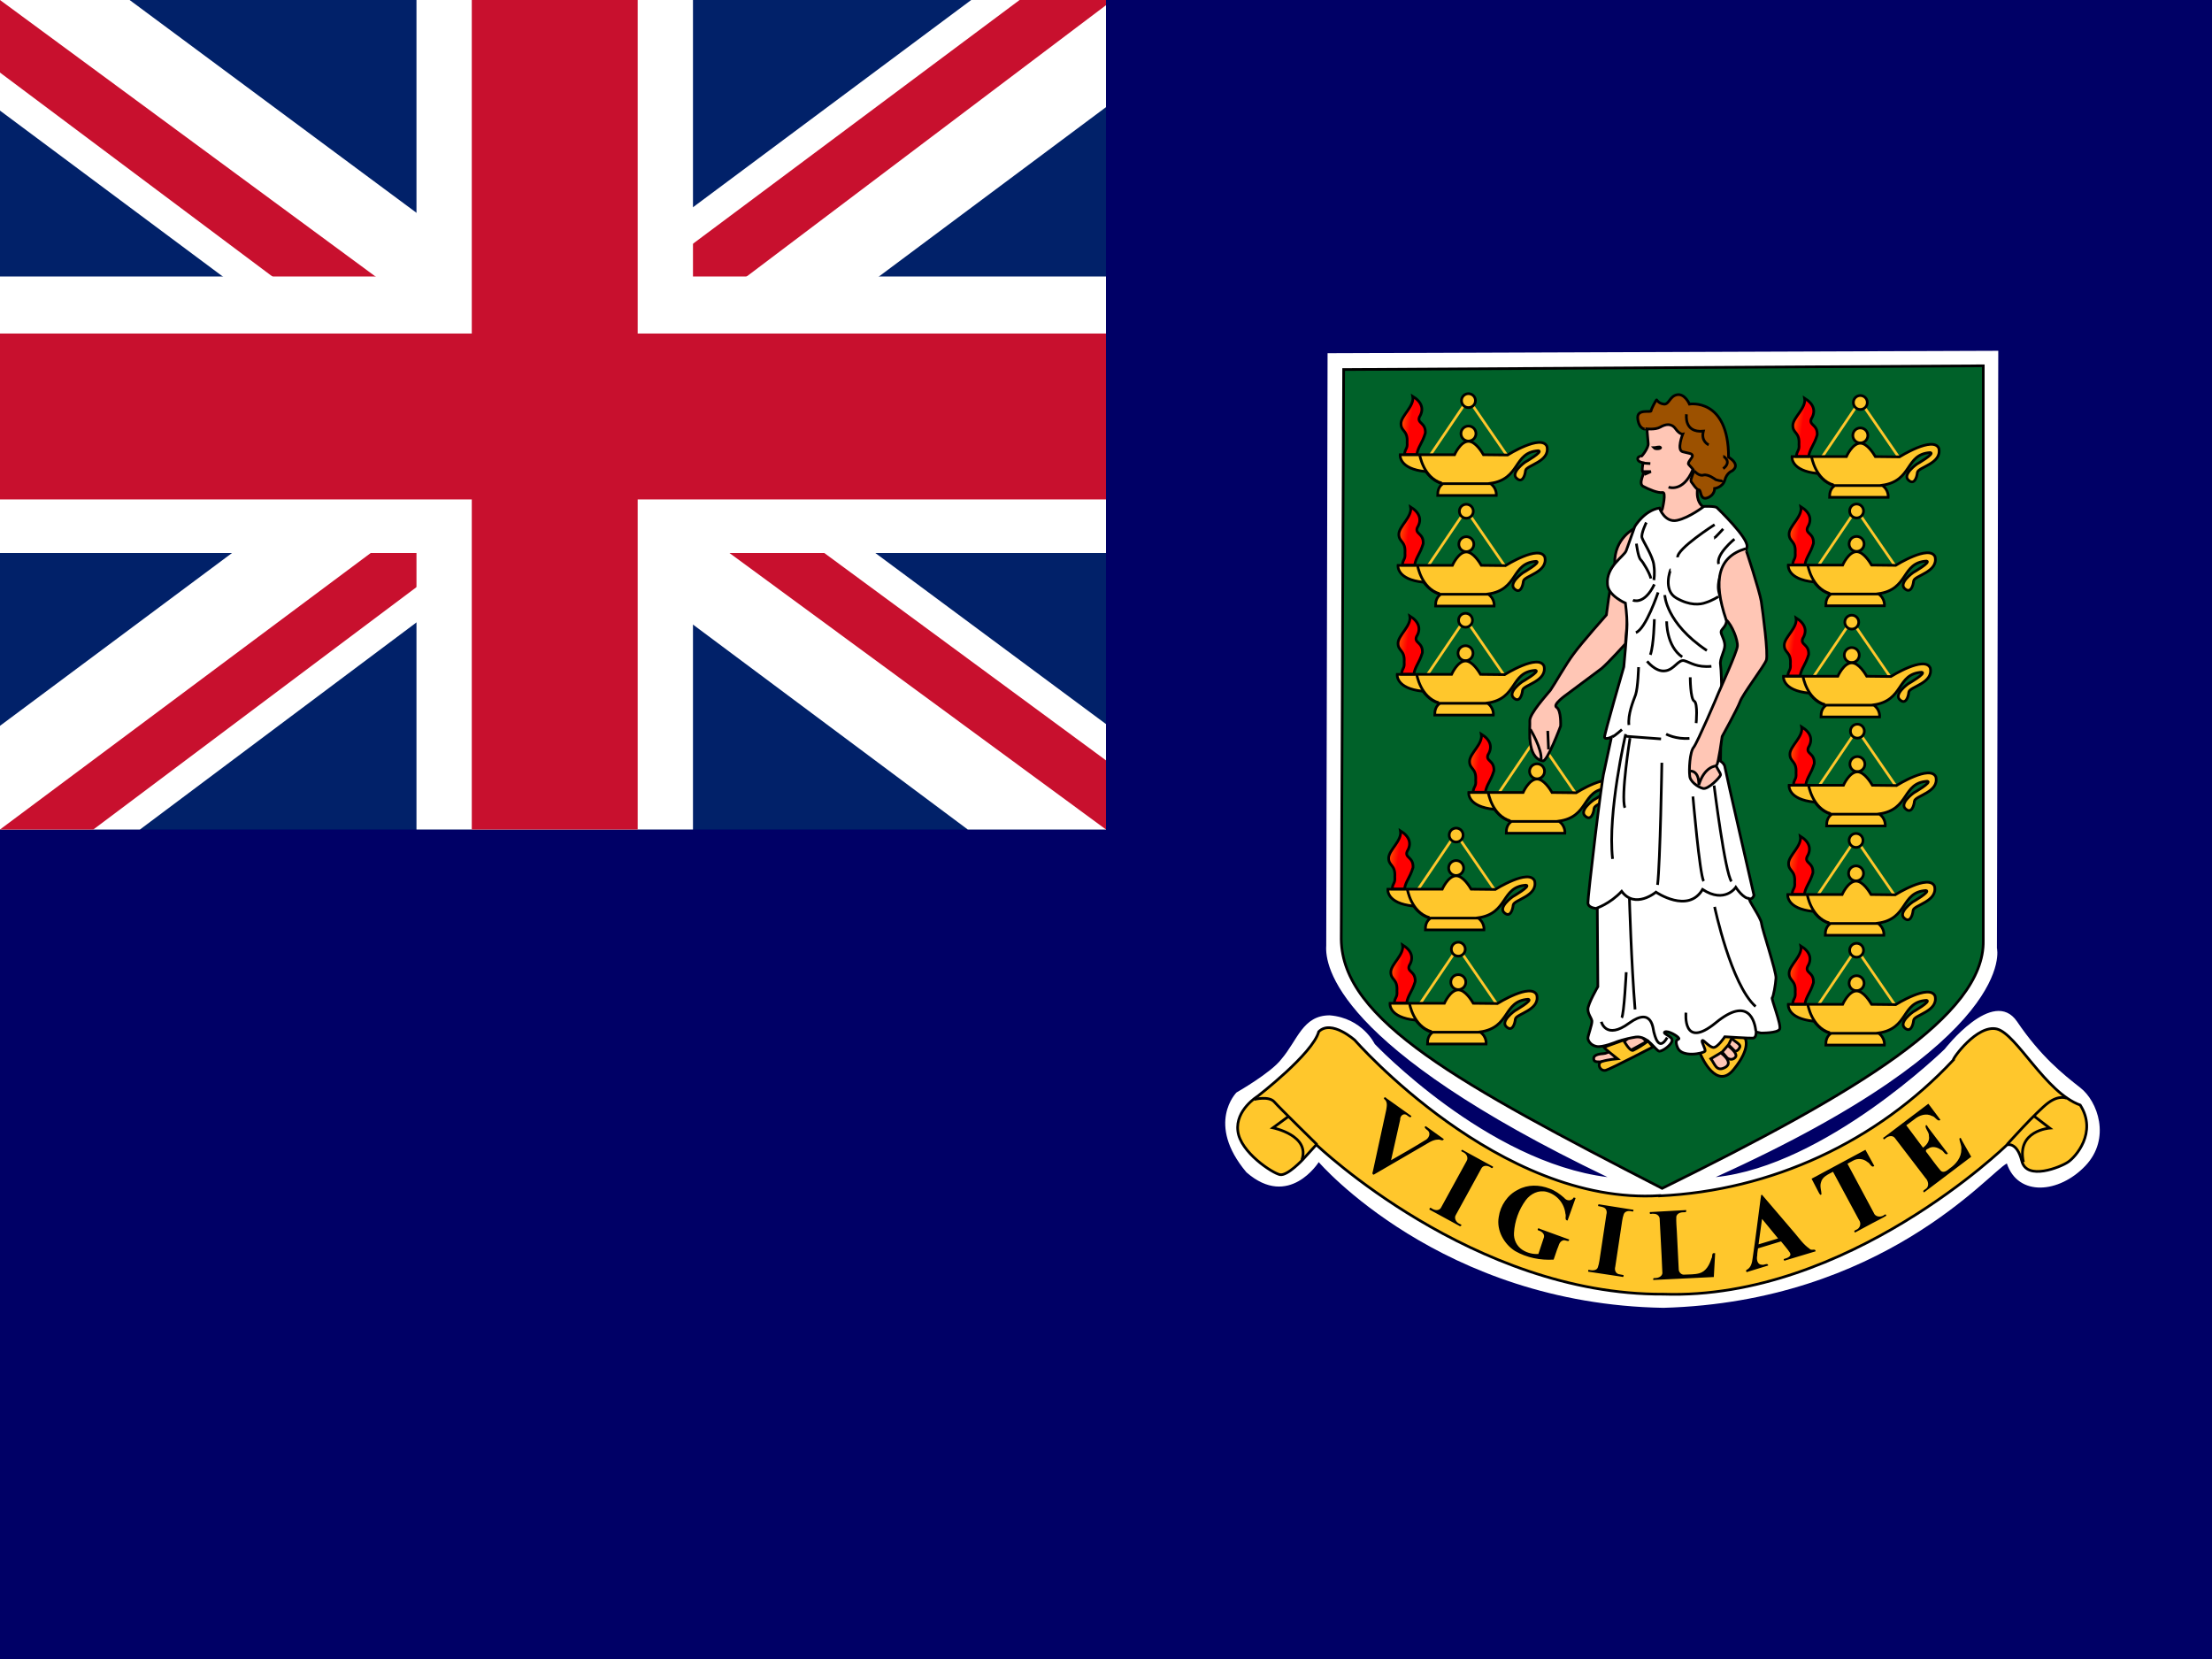
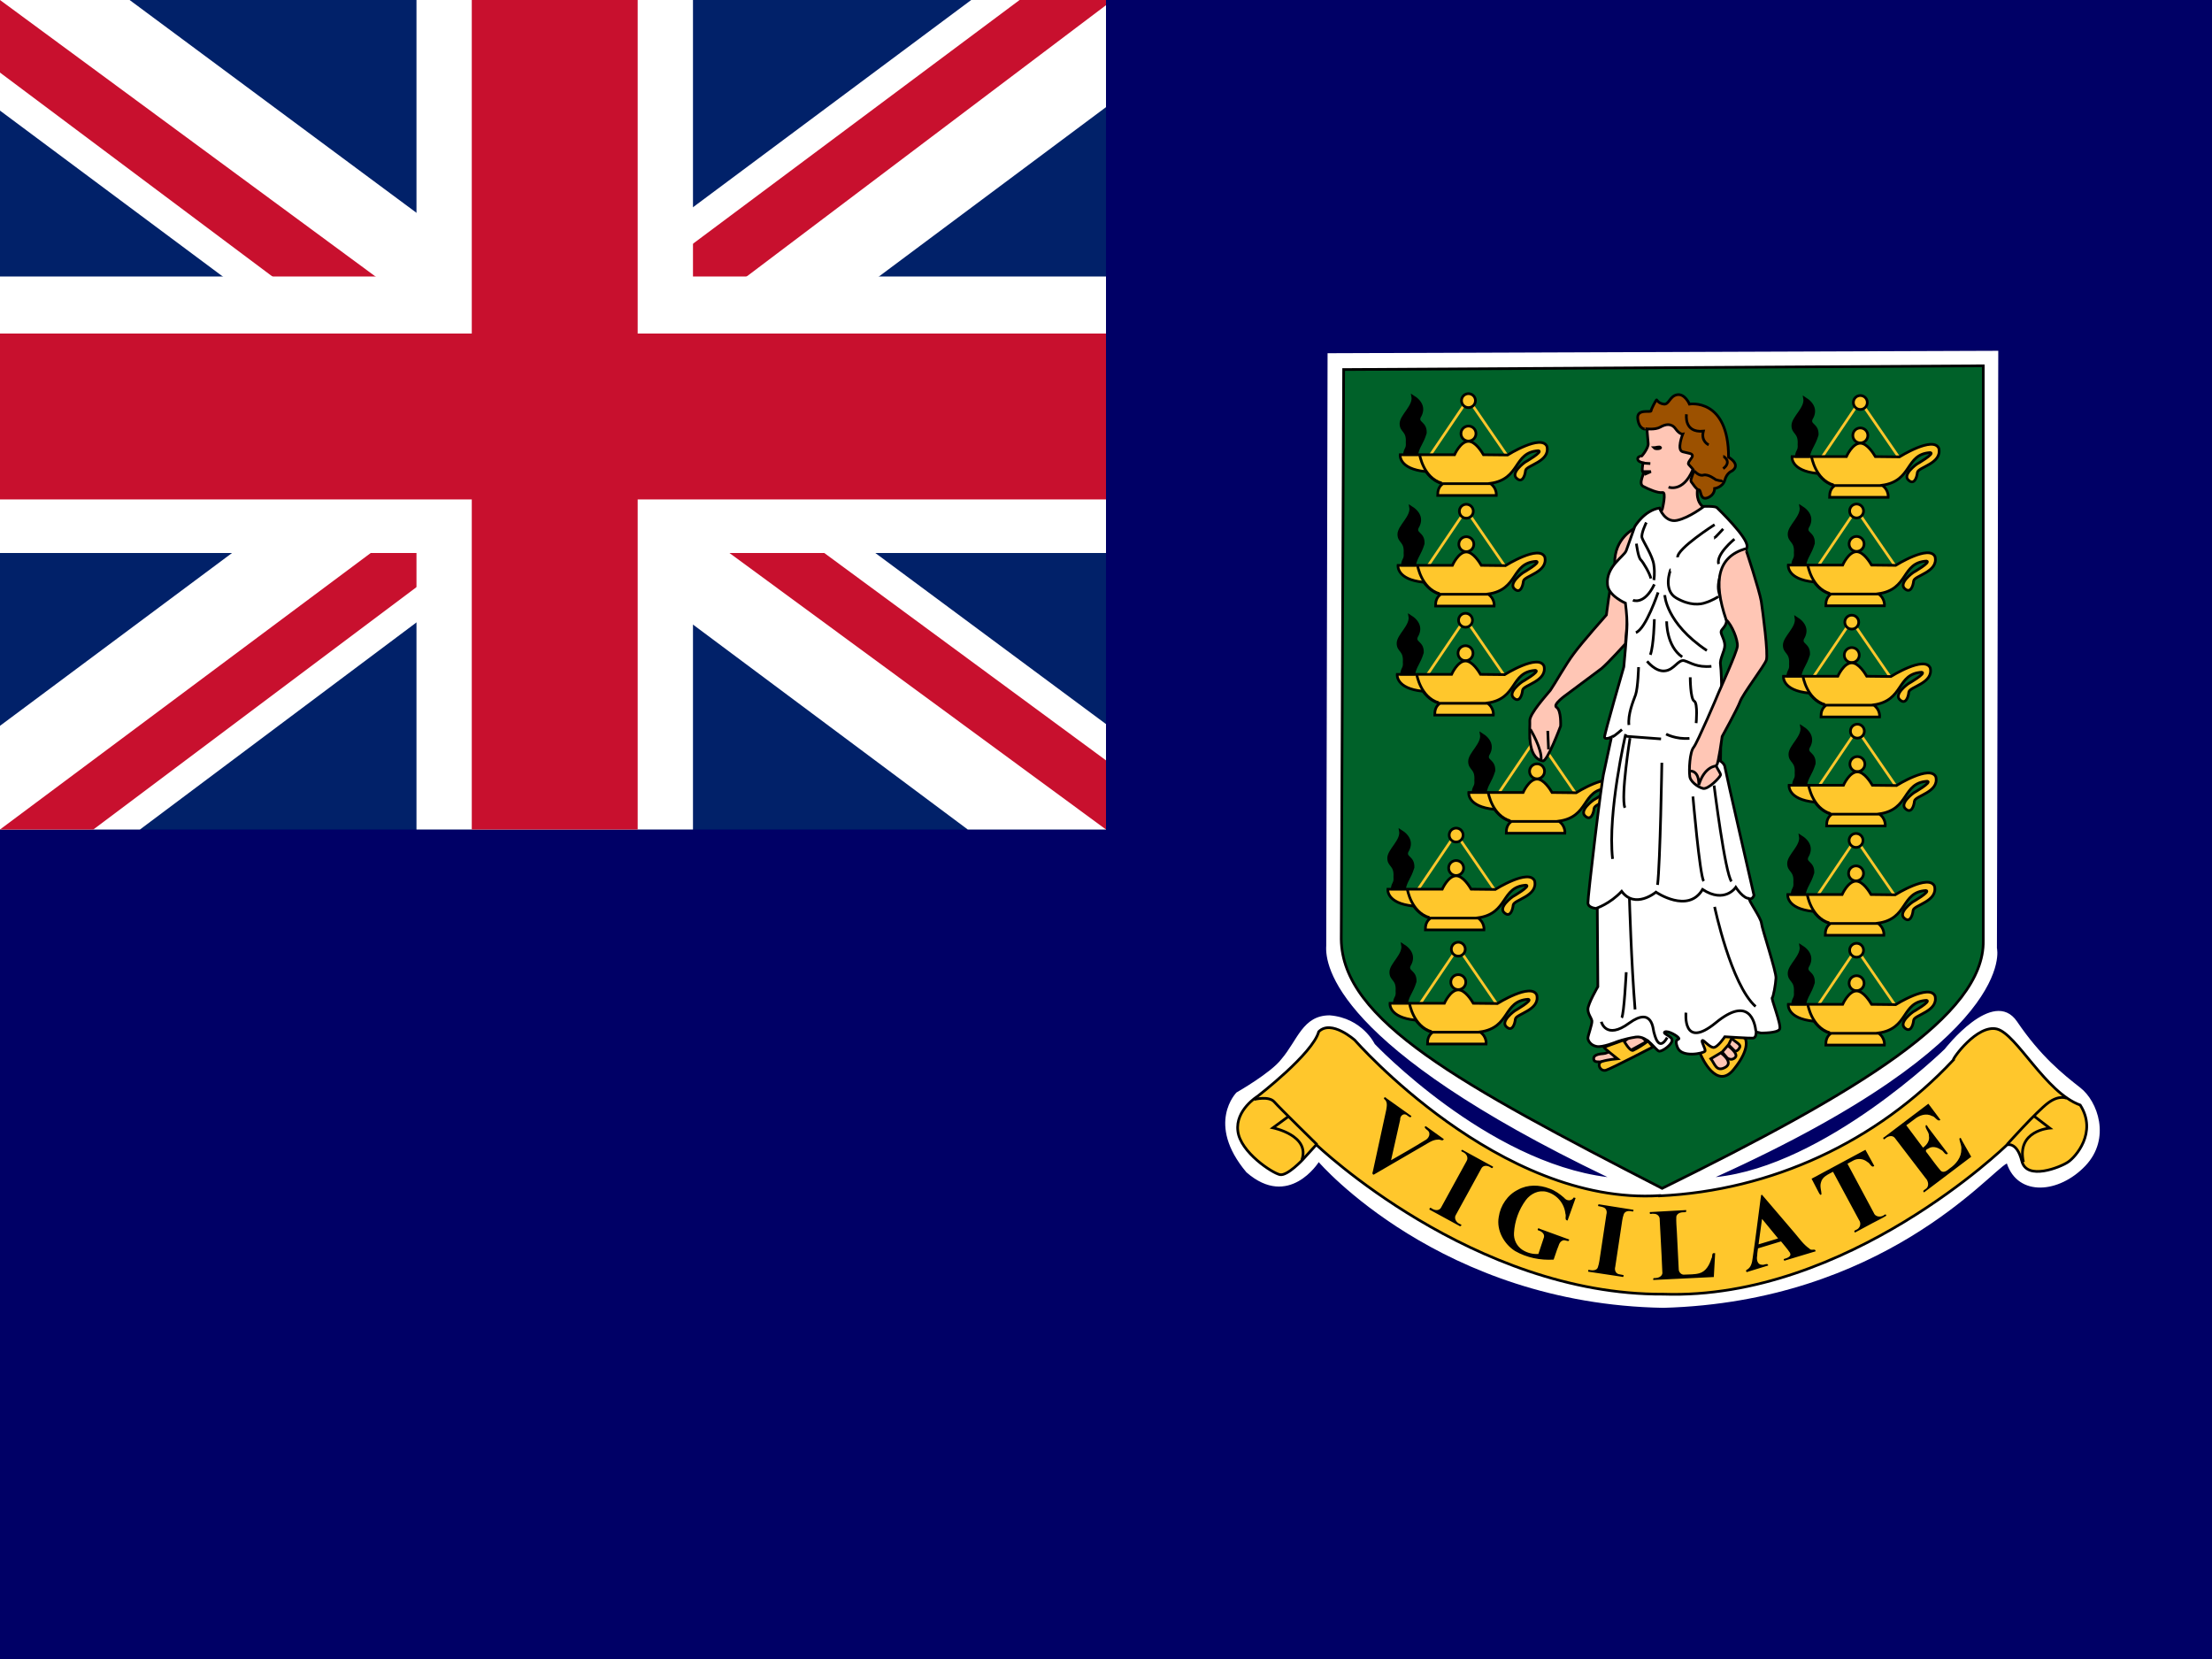
<svg xmlns="http://www.w3.org/2000/svg" xmlns:xlink="http://www.w3.org/1999/xlink" id="flag-icons-vg" viewBox="0 0 640 480">
  <defs>
    <linearGradient id="a">
-       <stop offset="0" stop-color="red" />
-       <stop offset="1" stop-color="#ff0" />
+       <stop offset="0" stopColor="red" />
+       <stop offset="1" stopColor="#ff0" />
    </linearGradient>
    <linearGradient id="b" x1="103.1" x2="92.6" y1="111.3" y2="107.8" gradientTransform="matrix(.99614 0 0 2.25255 703.8 -75)" gradientUnits="userSpaceOnUse">
-       <stop offset="0" stop-color="red" />
-       <stop offset="1" stop-color="#ff0" />
+       <stop offset="0" stopColor="red" />
+       <stop offset="1" stopColor="#ff0" />
    </linearGradient>
  </defs>
  <path fill="#006" d="M0 0h640v480H0Z" />
  <path fill="#012169" d="M0 0h320v240H0Z" />
  <path fill="#fff" d="m37.5 0 122 90.5L281 0h39v31l-120 89.5 120 89V240h-40l-120-89.5L40.5 240H0v-30l119.5-89L0 32V0Z" />
  <path fill="#c8102e" d="M212 140.5 320 220v20l-135.5-99.5Zm-92 10 3 17.5-96 72H0ZM320 0v1.5l-124.5 94 1-22L295 0ZM0 0l119.5 88h-30L0 21Z" />
  <path fill="#fff" d="M120.5 0v240h80V0ZM0 80v80h320V80Z" />
  <path fill="#c8102e" d="M0 96.5v48h320v-48zM136.5 0v240h48V0Z" />
  <g transform="translate(-217.5 -9.4) scale(.77497)">
    <path fill="#fff" d="m776.3 144 250.4-.9-.5 223s8.8 34-105 85.5c40.9-4.2 85.5-47.8 85.5-47.8s18.1-23.3 27-10.3c8.8 13 17.1 19.6 23.6 24.7 6.5 5 11.6 19 1.9 29.2-9.8 10.3-25.1 11.6-29.3-.9-6.5 3.3-46.4 51.6-128.2 53.9C818.5 499 773 446 773 446s-11.1 17.7-27 3.8c-15.3-18.2-3.7-29.8-3.7-29.8s13-7.4 16.8-12.5c6-7 7.9-16.3 18-16.3 12.2 1 16.8 10.7 16.8 10.7s41.8 44.1 86.9 49.7c-101.7-48.8-105.5-79-105-86.4l.5-221.1z" />
    <path fill="#006129" stroke="#000" strokeWidth="1.9" d="m782.3 150.1 238.8-1.4v214.6c.5 28-46.5 56.3-119.9 92.5-75.7-39-119.4-62.7-119.8-93l.9-212.7z" />
    <g id="c" fill="#ffc72c" stroke="#000" strokeWidth=".9">
      <path fill="none" stroke="#ffc72c" strokeWidth="1.9" d="m814.8 181.8 14-20.7 14.3 20.8" />
      <path d="M831.7 174a2.8 2.8 0 1 1-5.6 0 2.8 2.8 0 0 1 5.6 0z" />
      <path d="M817.4 197.1h21.9s.3-2.8-2.3-4.5c11.5-1.6 8.5-11.6 18-12.2 2 .3-5 4.3-5 4.3s-5.7 4-3 6.1c2 1.7 3-1 3.2-3 .3-2 9.3-3.3 8-9-2.1-4.7-14.7 3.2-14.7 3.2l-9-.1c-.6-1-3-5-5.6-5-3 0-5.2 5-5.2 5h-20.3s-.7 5.3 9.6 6.3c2.3 3 4.1 3.8 6.2 4.6-1.4 1.1-1.8 2.5-1.8 4.3zM819 192.7h18.2" />
      <path d="M810.7 182s1.4 8.5 8.2 10.5" />
      <path fill="url(#b)" d="M809.6 181.8c.6-3.2 1.9-3.8 3.2-8 .2-4-3.2-3.5-2.2-6 1.8-2.9.9-5.6-2.5-7.7.7 3.7-4.4 7.2-4.4 10.2 0 3 2.6 2.4 2.3 7 .2 2.6-.7 2-1 4.5h4.6z" />
      <path d="M831.5 161.7a2.6 2.6 0 1 1-5.2 0 2.6 2.6 0 0 1 5.2 0z" />
    </g>
    <use xlink:href="#c" width="100%" height="100%" x="-.8" y="41.3" />
    <use xlink:href="#c" width="100%" height="100%" x="-1.1" y="82" />
    <use xlink:href="#c" width="100%" height="100%" x="25.6" y="126.1" />
    <use xlink:href="#c" width="100%" height="100%" x="-4.6" y="162.2" />
    <use xlink:href="#c" width="100%" height="100%" x="-3.8" y="204.8" />
    <use xlink:href="#c" width="100%" height="100%" x="146.3" y=".7" />
    <use xlink:href="#c" width="100%" height="100%" x="144.9" y="41.2" />
    <use xlink:href="#c" width="100%" height="100%" x="143.1" y="82.7" />
    <use xlink:href="#c" width="100%" height="100%" x="145.2" y="123.4" />
    <use xlink:href="#c" width="100%" height="100%" x="144.7" y="164.2" />
    <use xlink:href="#c" width="100%" height="100%" x="144.9" y="205.2" />
    <g fill="#ffc6b5" stroke="#000" strokeWidth=".9">
      <path fill="#ffc72c" d="M915.8 406.3s5.7 13.2 12.2 5c6.5-8 4.2-11.5 4.2-11.5l-14.6-7.9-4.3 9 2.5 5.4z" />
      <path d="M928.4 404.6s1 .1 1.7-1.3c.8-1.4-1.7-2-2.9-3.6l-1.2 2.5zM895.4 401l-12.8 7s-6.4 1.3-6.8 0c-.5-1.2.1-2.3 3.5-2.5 3.3-.1 12.3-8.4 12.3-8.4l3.8 4zM895.6 173.1l.4 4.6c.2 1.6-2.5 5-2.6 4.8-.2-.2-1.5.2-1.3 1.1.1 1 2 1.3 2 1.3s-.7 3.3 0 3.5c.8.1-2 4.2 0 5.3 2.1 1.1 5.6 2.6 7.2 2.3 1.6-.4 0 6.1 0 6.1l-4.5 9.5 24.4-2.5-5-8s-2.4-1.7-1.8-6.3c.7-4.5-.3-25.3-.3-25.3l-17.4-2.4-1.1 6zM891.1 209.3s-7.9 3.6-7.6 13.4c-2 9.5-3.1 19-3.1 19s-9.4 10.6-12.2 14.5c-2.9 3.8-7.2 11.5-8.7 13.6-1.6 2-7.8 8.8-7.7 11.4.2 2.5-1.4 13.8 4.8 15 1.6.7 6.7-13 6.7-13s.3-5.8-1.5-7c-1.7-1 3.8-4.8 3.8-4.8l13-9.7c2.4-2 8.9-9.2 8.9-9.2l3.6-43.2z" />
      <path fill="#fff" d="M900.2 201.8s2 5.6 6.6 4.6 10-5.2 10-5.2 4.3-.2 4.9.5c.6.6 11.6 11.2 11.2 14.5-.3 3.4-5 2.4-6.8 4.6-1.7 2.2-4.6 7.8-3.8 12 .8 4 3.2 9.4 2.9 11.5-.3 2-2 2.7-2 3.8 0 1 1.4 3 1.4 5 0 2.1-2 5.1-1.6 7.2.3 2 .4 8 .4 8l-.4 28s1.6.9 1.7 2.5c.2 1.5 10.8 47.6 10.8 47.6s-.5 1.5-1.6 1.3c-1.1-.2 4.3 7.1 4.4 9.2.2 2 5.6 18.2 5.4 20.4-.1 2.2-1 7.2-1.4 7.3-.5.2 3.5 10.2 2.8 11.7-.6 1.6-7 1.5-7 1.5l-1.8-.4s.1 2.1-1.1 2.3c-1.3.1-10.6-.5-10.6-.5s-2.7 4.1-4.3 4c-1.6-.2-3.7-3-4.1-2.6-.5.5 1.4 3.2 1 4-.6.8-8.6 2.5-10.2-1.3-1.6-3.8 1-2.8.4-3.6-.4-.8-4-2.9-5.2-2.3-1 .7 2.9 1.6 2.7 3.2-.1 1.6-3.5 4-4.7 4-1.3 0-4.3-5.9-8.8-5.3-4.4.7-7.2 1.8-7.2 1.8s-5.3 2.2-7.5 1.7c-2.2-.4-3.2-2.2-3.2-3.1 0-1 1.6-5.1 1.5-6.4-.2-1.2-1.5-2.5-1.5-4.4 0-2 3.7-8.4 3.7-8.4l-.2-29.2s-3.3 0-3.5-2c-.1-2 5.1-46.1 6-49l2.8-13s-2.4 1.2-2.6 0c-.1-1 7.2-26.2 7.2-26.2s1.2-12.6 1.2-15.9c0-3.3-.6-7.9-.6-7.9s-6.5-2.8-6.7-7c-.6-6.7 6.2-10.4 7-12.6l3.2-9s3.5-6 9.2-6.9z" />
      <path fill="#ffc72c" d="M897.8 403s-15.4 8-17.6 8.7c-2.2.6-3.6-2.7-1.4-3.3 2.2-.7 5.7-1 5.7-1s-5.2-4.1-5-4.3l7.2-2.6c.2 0 2.2 4 3.6 3.8a31 31 0 0 0 5.6-3.5l1.9 2.2z" />
      <path d="M919.4 407.4c1.5 1.9 2 5.1 5.4 3.2 3.3-1.9-1.7-5.4-1.7-5.4z" />
      <path d="M925.5 407.1s1.6 1.3 3-.2c1.4-1.4-2.8-4.4-2.8-4.4l-2.1 2.4zM932.3 217c.2 0 5.2 15.6 5.9 19.6.6 4 2.7 19.8 1.9 22-.8 2.2-8.9 12.8-9.8 15.5-1 2.7-6.7 13-6.7 13s-1.4 10.2-2 10.6c-.7.5 1.6 3 1.4 3.8-.3 1-4.6 5.4-6.5 5-2-.5-5-2.7-5-4.8-.3-2 0-8.9 1.5-10.6 1.4-1.8 8.9-19.3 9.3-20.4.5-1.2 6.8-15 7-17.3.2-2.4-2-7.9-4.2-9.9-5-14.7-3-23.5 7.2-26.5z" />
      <path fill="#9c5100" d="M895 172.2s3.6.5 5.5-.6 4.1-1.6 5.7.6c1.6 2.2 2.7 2 2.7 2s-2.4 6 0 6.6c2.3.6 3.5.6 3.6 1.4.2.8-2 2.5-1.4 3.3.6.8 1.7 1.7 1.9 2.4.1.6-1.4 3.3-1 4 .5.6 2 3.1 2.9 3.1 1 0 .3 4 3.2 3 2.8-1 2.7-3.5 2.7-3.5s3-.4 3.8-3.1c.7-2.7 2.6-3.4 2.6-3.4s3.8-2-1.2-5.2c0-22.2-14.6-19.8-14.6-19.8s-1.7-4-4.6-3.5c-2.8.5-3 3.8-5 3.5-2.1-.3-2.6-1.7-2.7-1.6-.2.2-2 3.4-2 4.1 0 .8-5.5-1-5 3 .5 4.2 3.2 4 3 3.7z" />
      <g fill="none">
        <path d="M920.8 208s-14.1 9-13.8 12.2M924 209.6s-3.2 3.5-3.4 3.5M928.2 213.4s-7 5.7-5.9 9.3M895.3 207.2s-2.1 4.3-1.6 5.7c.4 1.4 4 6.8 4.4 10.1.5 3.4 0 5.7 0 5.7M891.6 215.1s.6 5 1.6 6 3.5 5.3 3.8 7M890.3 236.2s4.2 2 8-5.9M904.4 224.8c-.1 0-3 7.7 2.1 10.6 5 2.9 8.9 2.5 11 1.7 2.3-.7 4.7-2.2 4.7-2.2M902.2 234.3s.3 10.4 15.7 20.7M902.9 244.1s-.2 9.2 5.8 13.3M899.7 233.3s-4.6 13.7-8.3 15M898.3 243.3s-.2 9.8-1.5 13.3M895.6 259s3.1 4 6.6 3.6c3.5-.3 5-4.4 7.3-3.8 2.4.7 4.6 2.6 10.1 2.1M911.7 265s0 8.1 1.5 8.9c1.4.8.7 8.2.7 8.2M892.4 261.2s-.2 7.6-1.1 10.3c-1 2.7-2.9 7.3-2.5 11.3M882.7 287.2c.8-.3 3.5-2.7 3.5-2.7M887.6 286.2s-6.8 29.2-4.9 46.6M889.2 287.7s-3.5 21.8-1.9 26M887.5 287l13.3 1M902.7 286.2s3.6 2 8.7 1.6M901.1 296.9s-.6 37.3-1.6 45.6M920.6 305.4s4.1 32.8 6.5 35.8M912.7 309.5s2.5 29 4 31.6M876.7 351.2s5-1.6 9.4-6.3c5 6.8 12.8.3 12.8.3s12 8.2 17.4-1c8.3 5.4 12.4-.8 12.4-.8s3 4.6 5.2 4.1M920.8 350.7s6.1 29 15.3 37.2" />
        <path d="M889 347.7s.7 24.2 2.1 41.3M887.8 375.1s-.8 15.8-1.7 17M878.5 393.6s1.7 6.9 10.4.5c8.7-6.3 8.9 2.4 9.2 3.3.3 1 1.7 7.8 5 2.1M910.1 390.2s-1.4 14 11.1 3.8c12.5-10.3 14.6-.2 15 3M910.3 166.8s-1.1 7 6.3 6.3c-1 3.9 2 5.1 2 5.1M924 182.5c.2 0 3.4 2 0 4.6M913.3 188s1.6 2 3.3 1.5c1.8-.5 4.6 1.7 4.6 1.7s2.4.8 2.7.3M903.6 194s5.4 2.1 9-6.4M893.7 185l3.1.2M858.5 285l.3 6.9M852 284.4s4.5 7.5 4 11.4" />
        <path strokeLinejoin="round" d="M894.1 188.2h2.9l-2.5 1.1M911.7 300s3.3-.4 3.2 5.2c2.1-7 6.4-7.1 6.4-7.1" />
        <path strokeLinejoin="round" strokeWidth="1.7" d="M898.1 179.3c.5 0 2.2-.6 2.5-.1.4.4-1.9.8-2.5.1z" />
      </g>
    </g>
    <g fill="none" stroke="#000" strokeWidth="1.9">
      <path fill="#ffc72c" d="M900.3 458.6a160.4 160.4 0 0 0 109.6-50.7c-.4-.4 8.9-13.4 16.3-11.6 7.4 1.9 18.1 23.7 31.1 28.4 6.5 10.2-1.8 19.5-4.6 21.3-2.8 1.9-15.4 7-17.2-.4-1.9-7.5-5.6-6-5.6-6s-59.5 58-128.2 55.7c-71 .4-129.6-55.8-129.6-55.8l-5.1 5.6s-5.6 6-8.4 5.6c-2.8-.5-14.9-8.4-15.8-16.3-1-7.9 7.4-13 7.4-13s20.5-15.8 22.8-24.1c4.7-4.7 13.5 3.2 13.5 3.2s53.9 61.8 113.8 58z" />
      <path d="M748.9 422.6s5.5-1.4 7.5.9 16 16 16 16" />
      <path d="m761.5 429.1-5.6 4.1s14 2.8 10.8 12M1052.3 422.2s-2.7-1.5-7 1.7c-4.4 3.3-15.3 15.5-15.3 15.5" />
      <path d="m1039.9 428.7 6 4.6s-12.5.9-9.8 12.7" />
    </g>
    <path d="M819.7 437.4c-.4 1-1.4 0-2.2.2-2 0-3.8 1.4-5.6 2.4l-18.4 10.7c-.6-.2-.5-.7-.3-1.2l5-23c.2-1.3.6-3-.7-4-.5-.4.3-1.1.7-.4l9.4 6.7c-.3.9-.9.2-1.4-.1-1.3-1.3-2.9-.1-2.8 1.5l-3.4 15.1c4.2-2.4 8.4-4.8 12.6-7.4 1.4-.6 2.5-2.6 1-3.8-.6-.4-1.6-1.3-.6-1.5l6.7 4.8zM826.3 469.4c-.2.6-.5.7-1 .3l-11-6c.1-.7.4-.8.9-.4 1 .7 2.6 1 3.4-.2l4-7.3 5.6-10.2c.8-1.3-.1-2.8-1.3-3.3-.4-.2-1-.4-.5-.8.2-.3.8.3 1.1.4l10.6 5.8c-.1.6-.4.7-.9.3-1-.7-2.6-1-3.4.2l-4 7.3-5.6 10.2c-.8 1.2.1 2.8 1.3 3.3l.8.4zM868.9 459.4l-3 8.4c-1.3-.1-.4-1.7-.8-2.5a9.5 9.5 0 0 0-7-8.2c-3-.8-6 .7-7.8 3.1a22.9 22.9 0 0 0-4.4 12.2 7 7 0 0 0 3.2 6.4 10 10 0 0 0 5.9 1.5l2.1-6.3c.3-1.4-1.2-2.3-2.3-2.6-.2-.4.2-1 .7-.5l11 4c0 1.3-1.6-.2-2.5.4-1.3.5-1.4 2.1-2 3.3l-1.3 3.8c-5 .3-10-.7-14.4-3.2-4.1-2.6-7-7.7-6.1-12.7.6-4.3 3.3-8.3 7.2-10.2 3.6-2 8-1.9 11.8-.4 2 .7 3.8 2 5.4 3.4 1 1.3 2.8 1.3 3.6-.1l.7.2M886.8 488.2c0 .4 0 .9-.6.6l-12.6-1.9c0-.5 0-.9.6-.6 1 .2 2.6.2 3-1 .6-1.7.7-3.5 1-5.2l2.2-14.6c.3-1 0-2.2-1.1-2.6-.7-.3-1.3-.3-2-.5 0-.4 0-.8.6-.6l12.6 2c0 .4 0 .8-.6.6-1-.3-2.5-.2-3 1-.6 1.6-.7 3.4-1 5.1l-2.2 14.6c-.3 1 0 2.3 1.2 2.7l2 .4zM921 480l-.5 8.9-22.6 1.1c-.1-.5 0-.8.6-.7 1.1 0 2.6-.5 2.8-1.8l-.3-6.6-.7-13.4c.1-1.3-1-2.3-2.3-2.2-.4-.2-1.5.4-1.4-.3-.2-.6.7-.3 1-.4l12.6-.7c0 .6 0 .9-.7.8-1.1 0-2.6.2-3 1.6-.1 1.9.1 3.8.2 5.7l.7 14c0 1.1 1 2.2 2.2 2 1.8-.1 3.7 0 5.5-.5 2.5-.7 3.8-3.2 4.5-5.5.5-.6 0-2.2 1-2h.4M938.5 458.2c-.6 0-.3.8-.5 1.2-1 7.5-1.9 15-3 22.4-.2 1.7-.6 3.6-2.2 4.4-.6.3-.1 1.2.5.7l7.5-2.3c-.1-1.2-1.6 0-2.4-.3-1.7 0-2-2.1-1.7-3.4 0-1 .2-1.8.3-2.7l8.6-2.6c1.1 1.4 2.3 2.7 3.3 4.2.8 1.4-1 2-2 2.3-.6 0-.2 1 .3.6l11.3-3.4c0-1.3-1.6 0-2.3-1-2.2-1.5-3.7-3.7-5.4-5.7l-12.3-14.4zm0 9 6 7.3-7.3 2.2 1.3-9.5zM977.1 441.4l3.3 6c-1 1-1.6-1.1-2.5-1.4a4.7 4.7 0 0 0-5.5-.5l-2 1.1 9.8 18.3c.5 1.5 2.4 1.8 3.7 1 .4-.4.9-.6 1 .1-1.6 1-3.5 1.9-5.2 2.8l-6.5 3.5c-.5-.5-.2-.8.4-1a2.4 2.4 0 0 0 1.1-3.7l-9.7-18c-1.8 1-4 1.8-4.5 4-.5 1.5.2 3.2.2 4.4-.5.6-.7-.2-1-.6l-2.7-5.2 20.1-10.8zM992.4 432.3l6.2 8.3c1.4-1 2.6-2.6 2.2-4.4.2-1.4-1.8-3-1.1-4 .4-.2.7.8 1 1.1l7.2 9.5c-1 1-1.6-1.1-2.6-1.4-1.4-1-3.3-1.5-4.8-.4-1.1.4-1 1-.3 1.7 1.6 2.1 3.2 4.4 5 6.5 1 1 2.4 0 3.3-.8 2.4-1.6 4.5-4.2 4.4-7.2.2-1.4-.7-2.8-.7-4 .6-.7.7.4 1 .8l3.4 6-17.6 13.3c-.7-.5 0-.9.5-1.2 1.6-1 1.1-3.1 0-4.2L988.1 437c-1-1.3-2.8-.6-3.7.3-.5.6-1-.5-.3-.6l16.5-12.5 4.5 6c-1 1-2-1.3-3.1-1.4-2.2-1.2-4.8-.3-6.6 1.2l-3.1 2.3" />
  </g>
</svg>
